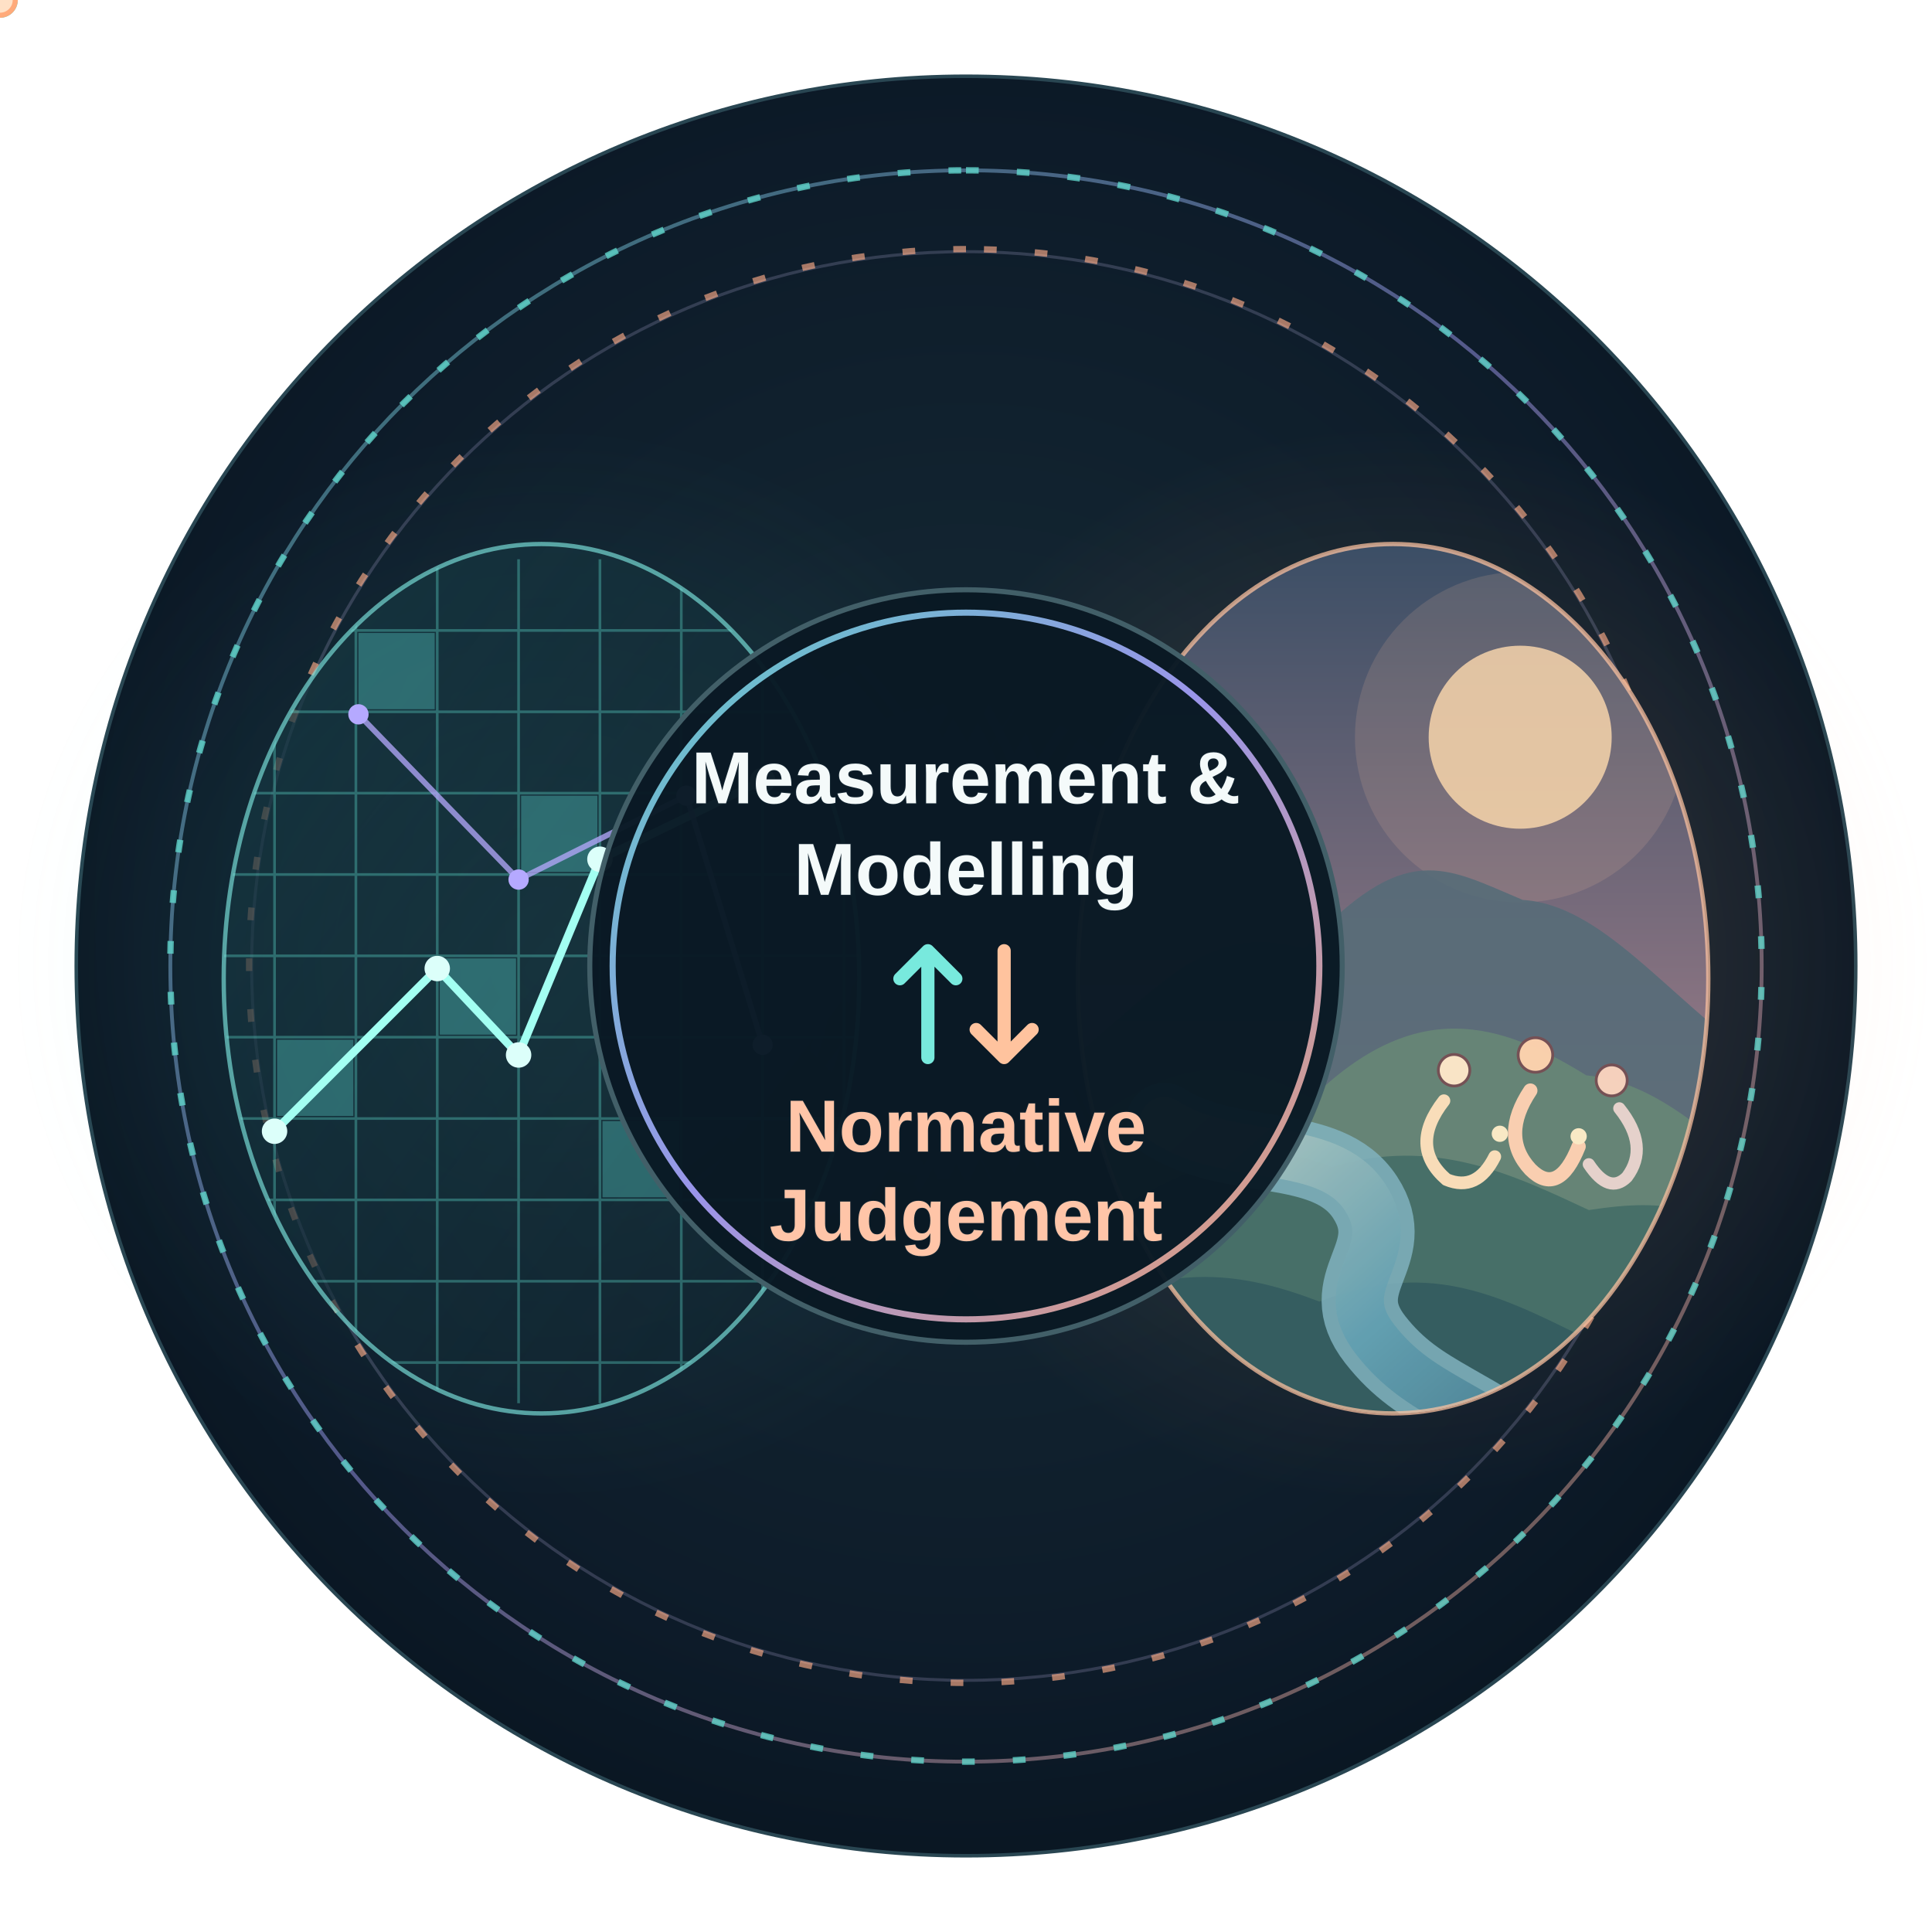
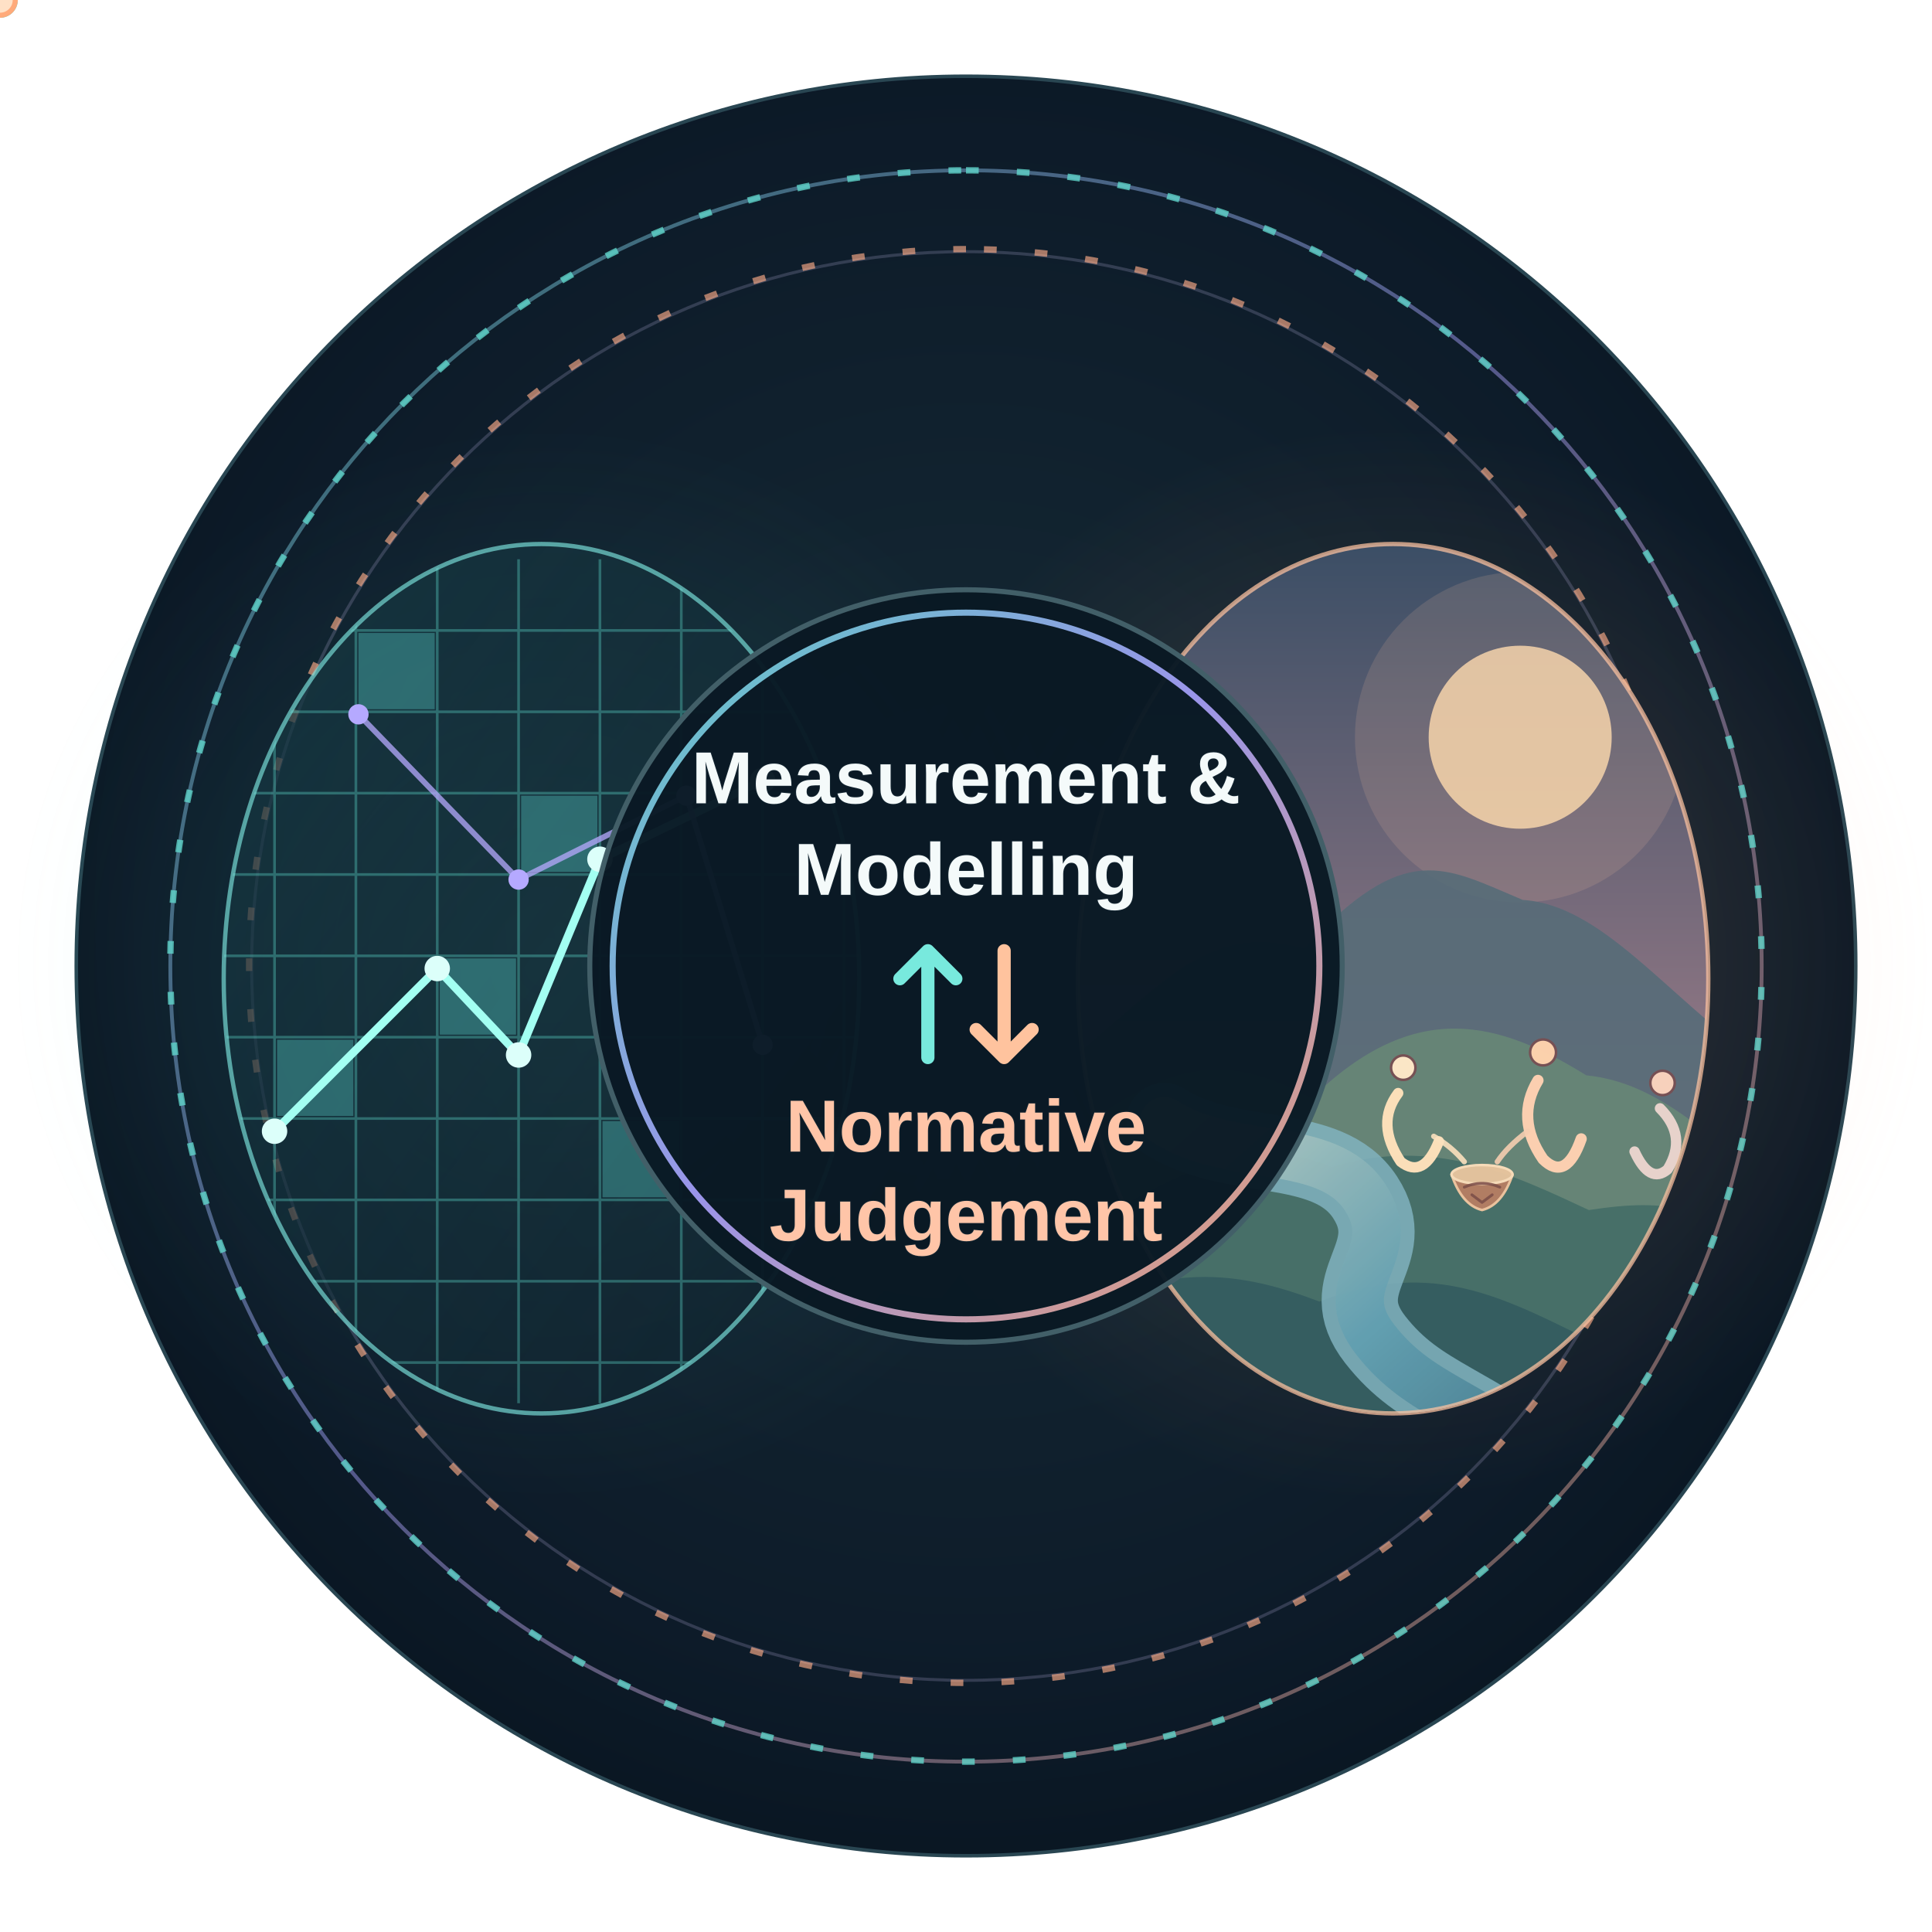
<svg xmlns="http://www.w3.org/2000/svg" viewBox="0 0 760 760" role="img" aria-labelledby="svg-title svg-description">
  <defs>
    <radialGradient id="ground" cx="50%" cy="47%" r="64%">
      <stop stop-color="#162b36" />
      <stop offset=".67" stop-color="#0d1b29" />
      <stop offset="1" stop-color="#06111b" />
    </radialGradient>
    <radialGradient id="teal-glow">
      <stop stop-color="#52ddcc" stop-opacity=".14" />
      <stop offset="1" stop-color="#52ddcc" stop-opacity="0" />
    </radialGradient>
    <radialGradient id="warm-glow">
      <stop stop-color="#ffad79" stop-opacity=".19" />
      <stop offset="1" stop-color="#ffad79" stop-opacity="0" />
    </radialGradient>
    <linearGradient id="ring-colors" x1="0" x2="1" y1="0" y2="1">
      <stop stop-color="#64e1d3" />
      <stop offset=".47" stop-color="#aaa2ff" />
      <stop offset="1" stop-color="#ffad79" />
    </linearGradient>
    <linearGradient id="sky" x1="0" y1="0" x2="0" y2="1">
      <stop stop-color="#354b63" />
      <stop offset=".65" stop-color="#9b7c88" />
      <stop offset="1" stop-color="#efad79" />
    </linearGradient>
    <linearGradient id="river" x1="0" y1="0" x2="1" y2="1">
      <stop stop-color="#c0d0c3" />
      <stop offset=".55" stop-color="#609eb0" />
      <stop offset="1" stop-color="#3f7183" />
    </linearGradient>
    <linearGradient id="grid-fill" x1="0" y1="0" x2="1" y2="1">
      <stop stop-color="#173b45" stop-opacity=".75" />
      <stop offset="1" stop-color="#10202c" stop-opacity=".55" />
    </linearGradient>
    <clipPath id="land-window">
      <ellipse cx="548" cy="385" rx="124" ry="171" />
    </clipPath>
    <clipPath id="grid-window">
      <ellipse cx="213" cy="385" rx="125" ry="171" />
    </clipPath>
    <path id="cw-path" d="M380 67 A313 313 0 1 1 380 693 A313 313 0 1 1 380 67" />
    <path id="ccw-path" d="M380 98 A282 282 0 1 0 380 662 A282 282 0 1 0 380 98" />
  </defs>
  <style>
  .diagram-font {font-family:"Nunito Sans","Trebuchet MS",Arial,sans-serif}
  .label {font-family:"Nunito Sans","Trebuchet MS",Arial,sans-serif;fill:#eff8f8;font-weight:750;font-size:18px;letter-spacing:.2px}
  .mini {font-family:"Nunito Sans","Trebuchet MS",Arial,sans-serif;fill:#cadce0;font-weight:700;font-size:17px;letter-spacing:.1px}
  .orbit-cw {fill:none;stroke:#62dace;stroke-width:2.5;stroke-dasharray:5 15;stroke-opacity:.76;animation:move-cw 11s linear infinite}
  .orbit-ccw {fill:none;stroke:#ffae88;stroke-width:2.5;stroke-dasharray:5 15;stroke-opacity:.64;animation:move-ccw 11s linear infinite}
  .center-label {font-family:"Nunito Sans","Trebuchet MS",Arial,sans-serif;fill:#f4fafa;font-weight:750;font-size:29px;text-anchor:middle;paint-order:stroke;stroke:#122430;stroke-width:.6px}
  .center-norm {fill:#ffc5a8}
  .center-arrow {font-family:"Trebuchet MS",Arial,sans-serif;fill:#b7eee7;font-weight:700;font-size:36px;text-anchor:middle}
  @keyframes move-cw {to {stroke-dashoffset:-240}}
  @keyframes move-ccw {to {stroke-dashoffset:240}}
  @keyframes brighten {0%,100%{opacity:.8}50%{opacity:1}}
  .glow-cycle {animation:brighten 6s ease-in-out infinite}
  @media (prefers-reduced-motion:reduce){.orbit-cw,.orbit-ccw,.glow-cycle{animation:none}animateMotion{display:none}}
</style>
  <circle cx="380" cy="380" r="350" fill="url(#ground)" stroke="#294652" stroke-width="1.4" />
  <circle cx="216" cy="379" r="213" fill="url(#teal-glow)" />
  <circle cx="548" cy="379" r="213" fill="url(#warm-glow)" />
  <circle cx="380" cy="380" r="313" fill="none" stroke="url(#ring-colors)" stroke-width="1.5" opacity=".46" />
  <circle cx="380" cy="380" r="281" fill="none" stroke="#a39ec8" stroke-width="1.2" opacity=".25" />
  <use href="#cw-path" class="orbit-cw" />
  <use href="#ccw-path" class="orbit-ccw" />
  <circle r="6" fill="#c8fff5" stroke="#50d9cf" stroke-width="2">
    <animateMotion dur="16s" repeatCount="indefinite">
      <mpath href="#cw-path" />
    </animateMotion>
  </circle>
  <circle r="6" fill="#ffe1c6" stroke="#ffaa7a" stroke-width="2">
    <animateMotion dur="17s" repeatCount="indefinite">
      <mpath href="#ccw-path" />
    </animateMotion>
  </circle>
  <g clip-path="url(#grid-window)">
    <rect x="78" y="205" width="269" height="355" fill="url(#grid-fill)" />
    <path d="M108 220V552 M140 220V552 M172 220V552 M204 220V552 M236 220V552 M268 220V552 M300 220V552 M332 220V552 M81 248H347 M81 280H347 M81 312H347 M81 344H347 M81 376H347 M81 408H347 M81 440H347 M81 472H347 M81 504H347 M81 536H347" stroke="#5edacb" stroke-width="1.05" stroke-opacity=".36" />
    <g fill="#5fe0d6" opacity=".34">
      <rect x="141" y="249" width="30" height="30" />
      <rect x="205" y="313" width="30" height="30" />
      <rect x="173" y="377" width="30" height="30" />
      <rect x="237" y="441" width="30" height="30" />
      <rect x="109" y="409" width="30" height="30" />
    </g>
    <path d="M108 445L172 381L204 415L236 338L300 307" stroke="#a3fff2" stroke-width="3.2" stroke-linejoin="round" fill="none" />
    <path d="M141 281L204 346L270 313L300 411" stroke="#b6a9ff" stroke-opacity=".75" stroke-width="2.2" fill="none" />
    <g fill="#dcfffa">
      <circle cx="108" cy="445" r="5" />
      <circle cx="172" cy="381" r="5" />
      <circle cx="204" cy="415" r="5" />
      <circle cx="236" cy="338" r="5" />
      <circle cx="300" cy="307" r="5" />
    </g>
    <g fill="#b5a9ff">
      <circle cx="141" cy="281" r="4" />
      <circle cx="204" cy="346" r="4" />
      <circle cx="270" cy="313" r="4" />
      <circle cx="300" cy="411" r="4" />
    </g>
  </g>
  <ellipse cx="213" cy="385" rx="125" ry="171" fill="none" stroke="#78ded7" stroke-width="1.7" opacity=".68" />
  <g clip-path="url(#land-window)">
    <rect x="420" y="199" width="260" height="376" fill="url(#sky)" />
    <circle cx="598" cy="290" r="36" fill="#ffdeb0" opacity=".80" />
    <circle cx="598" cy="290" r="65" fill="#ffc5a2" opacity=".14" />
    <path d="M410 426 C458 388 473 362 513 373 C553 330 568 341 599 354 C630 356 655 391 690 416 L690 572 L410 572Z" fill="#566b78" opacity=".9" />
    <path d="M406 459 C456 417 479 412 516 432 C557 392 590 402 624 423 C654 426 673 449 699 466 L699 573 L406 573Z" fill="#668476" />
    <path d="M403 496 C455 468 485 443 524 459 C564 447 595 462 625 476 C658 471 671 475 700 497 L700 579 L403 579Z" fill="#476f68" />
    <path d="M408 525 C456 493 490 501 519 512 C561 496 587 508 623 526 C653 516 678 533 692 539 L692 576 L408 576Z" fill="#355d60" />
    <path d="M458 441 C484 458 522 448 537 471 S523 504 541 527 S578 550 618 582" stroke="#82b4c2" stroke-width="30" fill="none" stroke-linecap="round" opacity=".82" />
    <path d="M458 441 C484 458 522 448 537 471 S523 504 541 527 S578 550 618 582" stroke="url(#river)" stroke-width="19" fill="none" stroke-linecap="round" opacity=".9" />
-     <g opacity=".96" stroke-linecap="round" stroke-linejoin="round">
-       <circle cx="572" cy="421" r="6.2" fill="#ffe8c9" stroke="#764f53" stroke-width="1.1" />
-       <circle cx="604" cy="415" r="6.8" fill="#ffd3ae" stroke="#764f53" stroke-width="1.1" />
-       <circle cx="634" cy="425" r="6.1" fill="#fbd4be" stroke="#764f53" stroke-width="1.1" />
-       <path d="M568 433 Q554 451 569 464 Q581 469 588 455" fill="none" stroke="#ffe1bb" stroke-width="5" />
-       <path d="M602 429 Q590 447 602 460 Q613 471 621 451" fill="none" stroke="#ffd1b2" stroke-width="5.6" />
-       <path d="M637 436 Q649 451 640 463 Q633 470 625 458" fill="none" stroke="#ead4ce" stroke-width="4.8" />
-       <circle cx="590" cy="446" r="3.2" fill="#ffedc8" />
-       <circle cx="621" cy="447" r="3.2" fill="#ffedc8" />
+     <g opacity=".97" stroke-linecap="round" stroke-linejoin="round">
+       <circle cx="552" cy="420" r="4.8" fill="#ffe8c9" stroke="#764f53" stroke-width="1" />
+       <circle cx="607" cy="414" r="5.1" fill="#ffd3ae" stroke="#764f53" stroke-width="1" />
+       <circle cx="654" cy="426" r="4.8" fill="#fbd4be" stroke="#764f53" stroke-width="1" />
+       <path d="M550 430 Q541 442 551 457 Q560 464 566 449" fill="none" stroke="#ffe1bb" stroke-width="4.1" />
+       <path d="M605 425 Q596 440 607 456 Q616 465 622 448" fill="none" stroke="#ffd1b2" stroke-width="4.4" />
+       <path d="M653 436 Q664 447 656 460 Q649 466 643 453" fill="none" stroke="#ead4ce" stroke-width="4.1" />
+       <path d="M564 447 Q571 451 576 457" fill="none" stroke="#ffe3c0" stroke-width="2.1" opacity=".9" />
+       <path d="M601 445 Q593 451 589 457" fill="none" stroke="#f9cfb1" stroke-width="2.1" opacity=".9" />
+       <g opacity=".97">
+         <path d="M571 462 Q575 474 583 476 Q591 474 595 462 Z" fill="#b77d63" stroke="#f3c69f" stroke-width="1" />
+         <ellipse cx="583" cy="462" rx="12" ry="3.7" fill="#e9c59e" stroke="#ffe0bc" stroke-width="1" />
+         <path d="M576 467 Q583 464 590 467 M579 470 L583 473 L587 470" fill="none" stroke="#7d4a44" stroke-width="1.1" opacity=".85" />
+       </g>
    </g>
  </g>
  <ellipse cx="548" cy="385" rx="124" ry="171" fill="none" stroke="#ffc3a1" stroke-width="1.7" opacity=".72" />
  <circle cx="380" cy="380" r="148" fill="#0a1924" fill-opacity=".97" stroke="#425f68" stroke-width="2" />
  <circle cx="380" cy="380" r="139" fill="none" stroke="url(#ring-colors)" stroke-width="2.4" opacity=".9" />
  <text class="center-label" x="380" y="316">Measurement &amp;</text>
  <text class="center-label" x="380" y="352">Modelling</text>
  <g fill="none" stroke-width="5.2" stroke-linecap="round" stroke-linejoin="round">
    <path d="M365 416V374 M354 385L365 374L376 385" stroke="#78e9dd" />
    <path d="M395 374V416 M384 405L395 416L406 405" stroke="#ffc39e" />
  </g>
  <text class="center-label center-norm" x="380" y="453">Normative</text>
  <text class="center-label center-norm" x="380" y="488">Judgement</text>
</svg>
